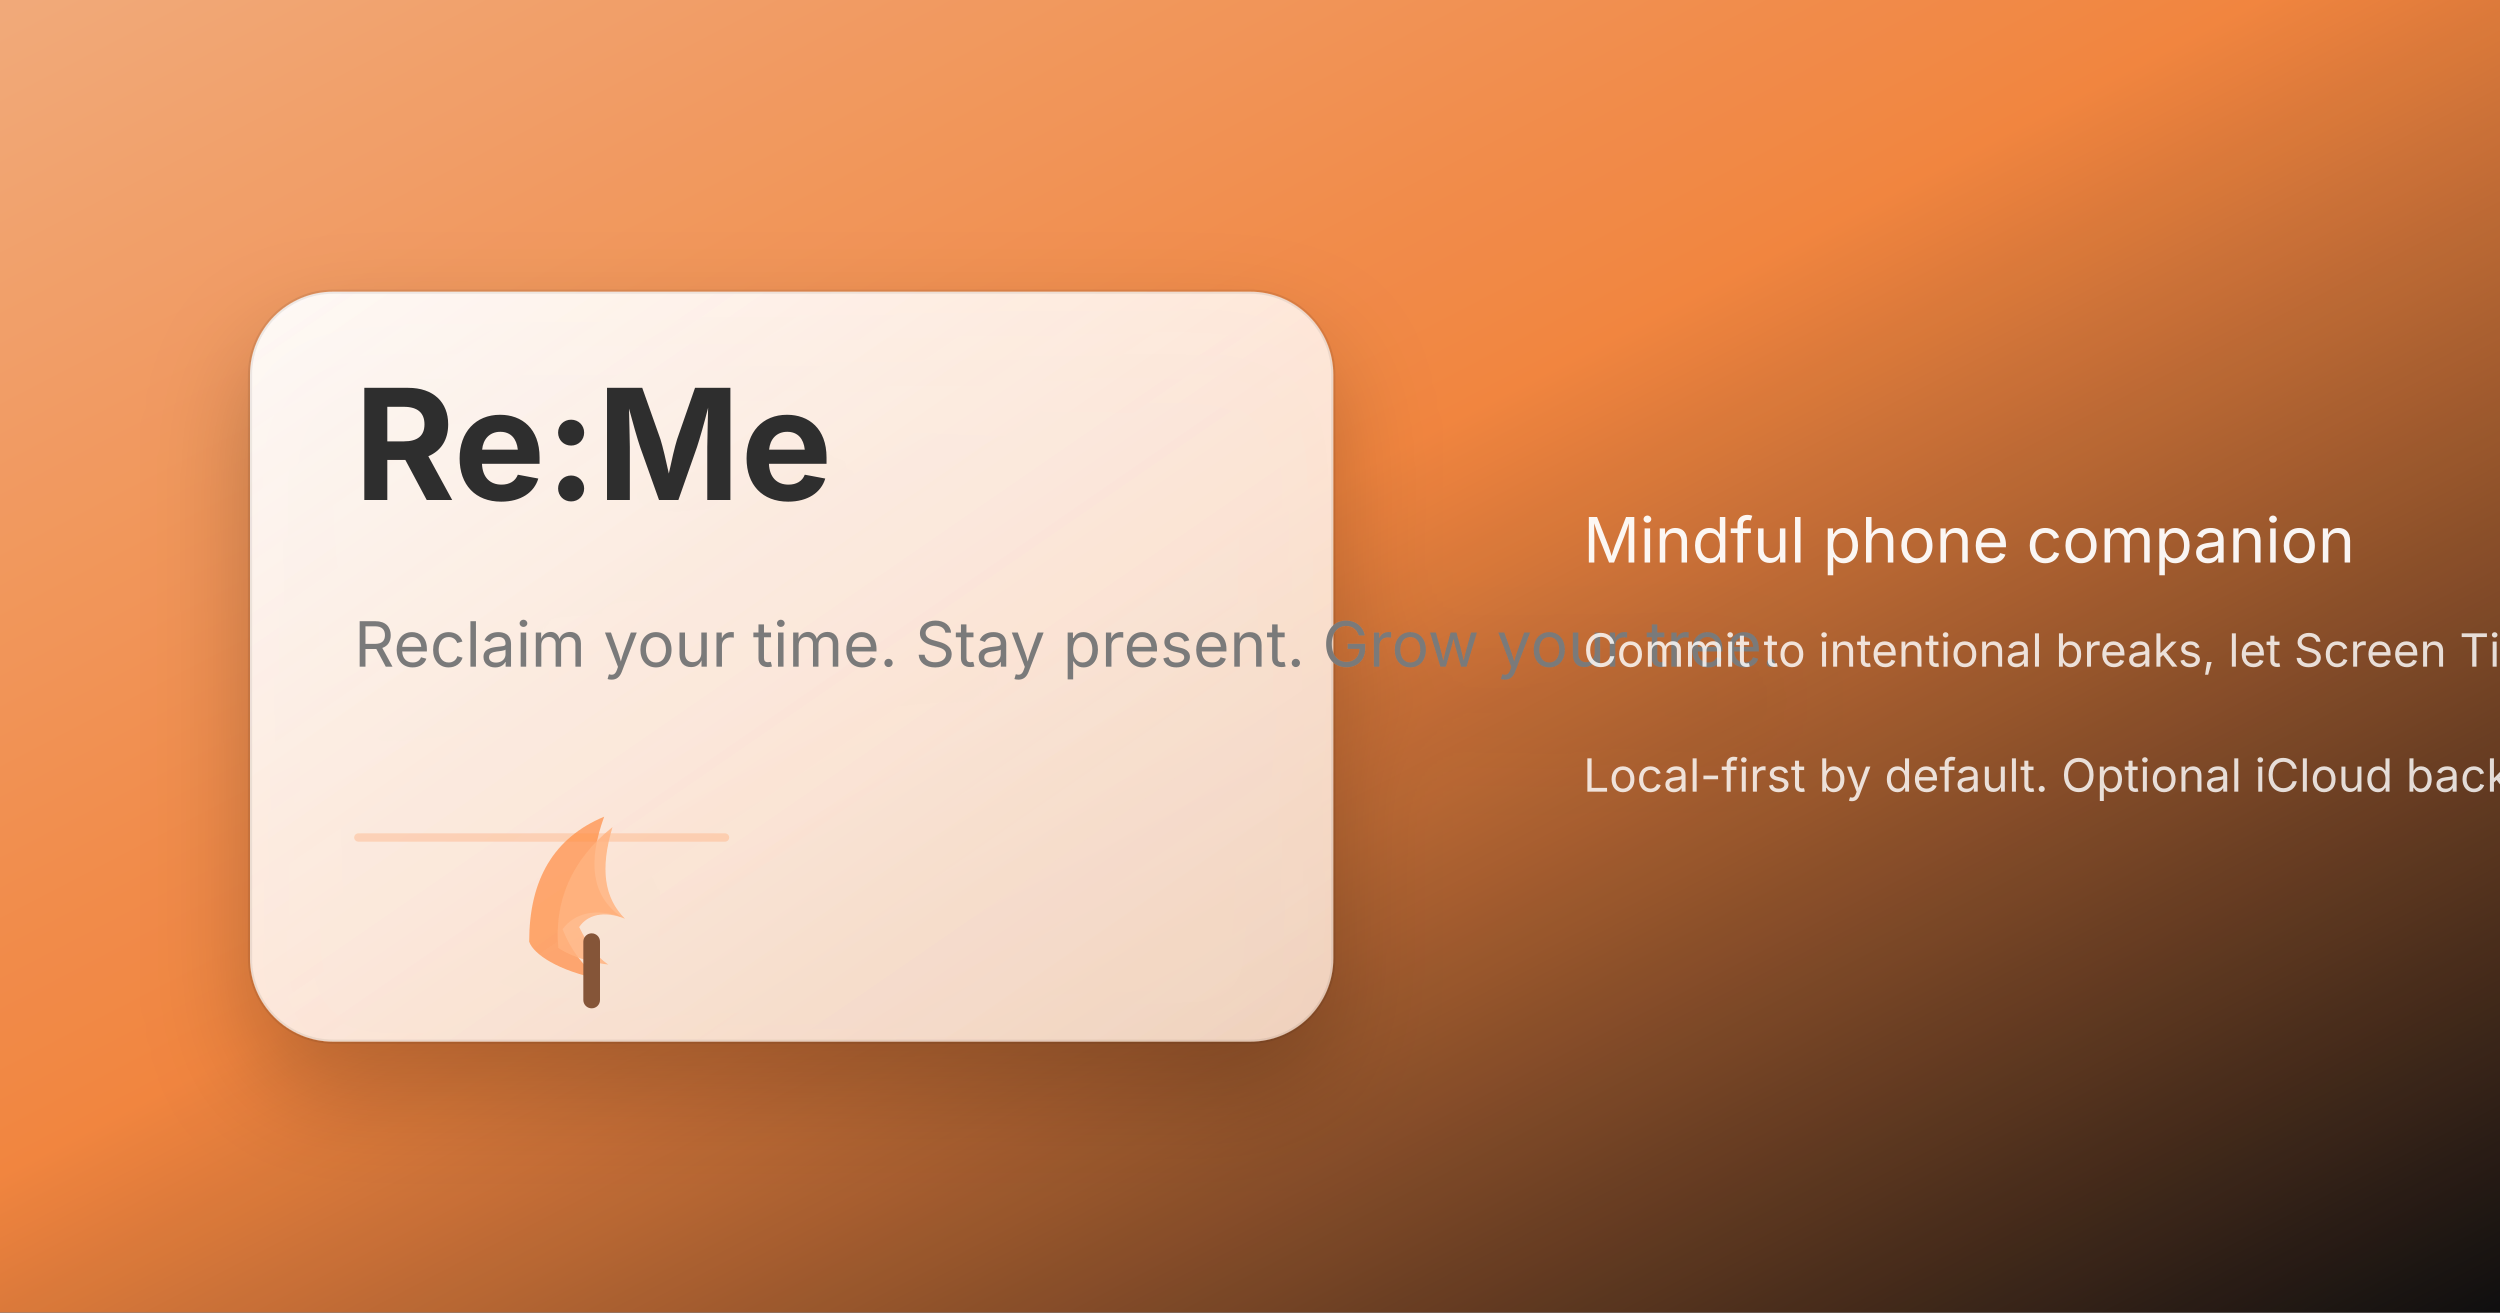
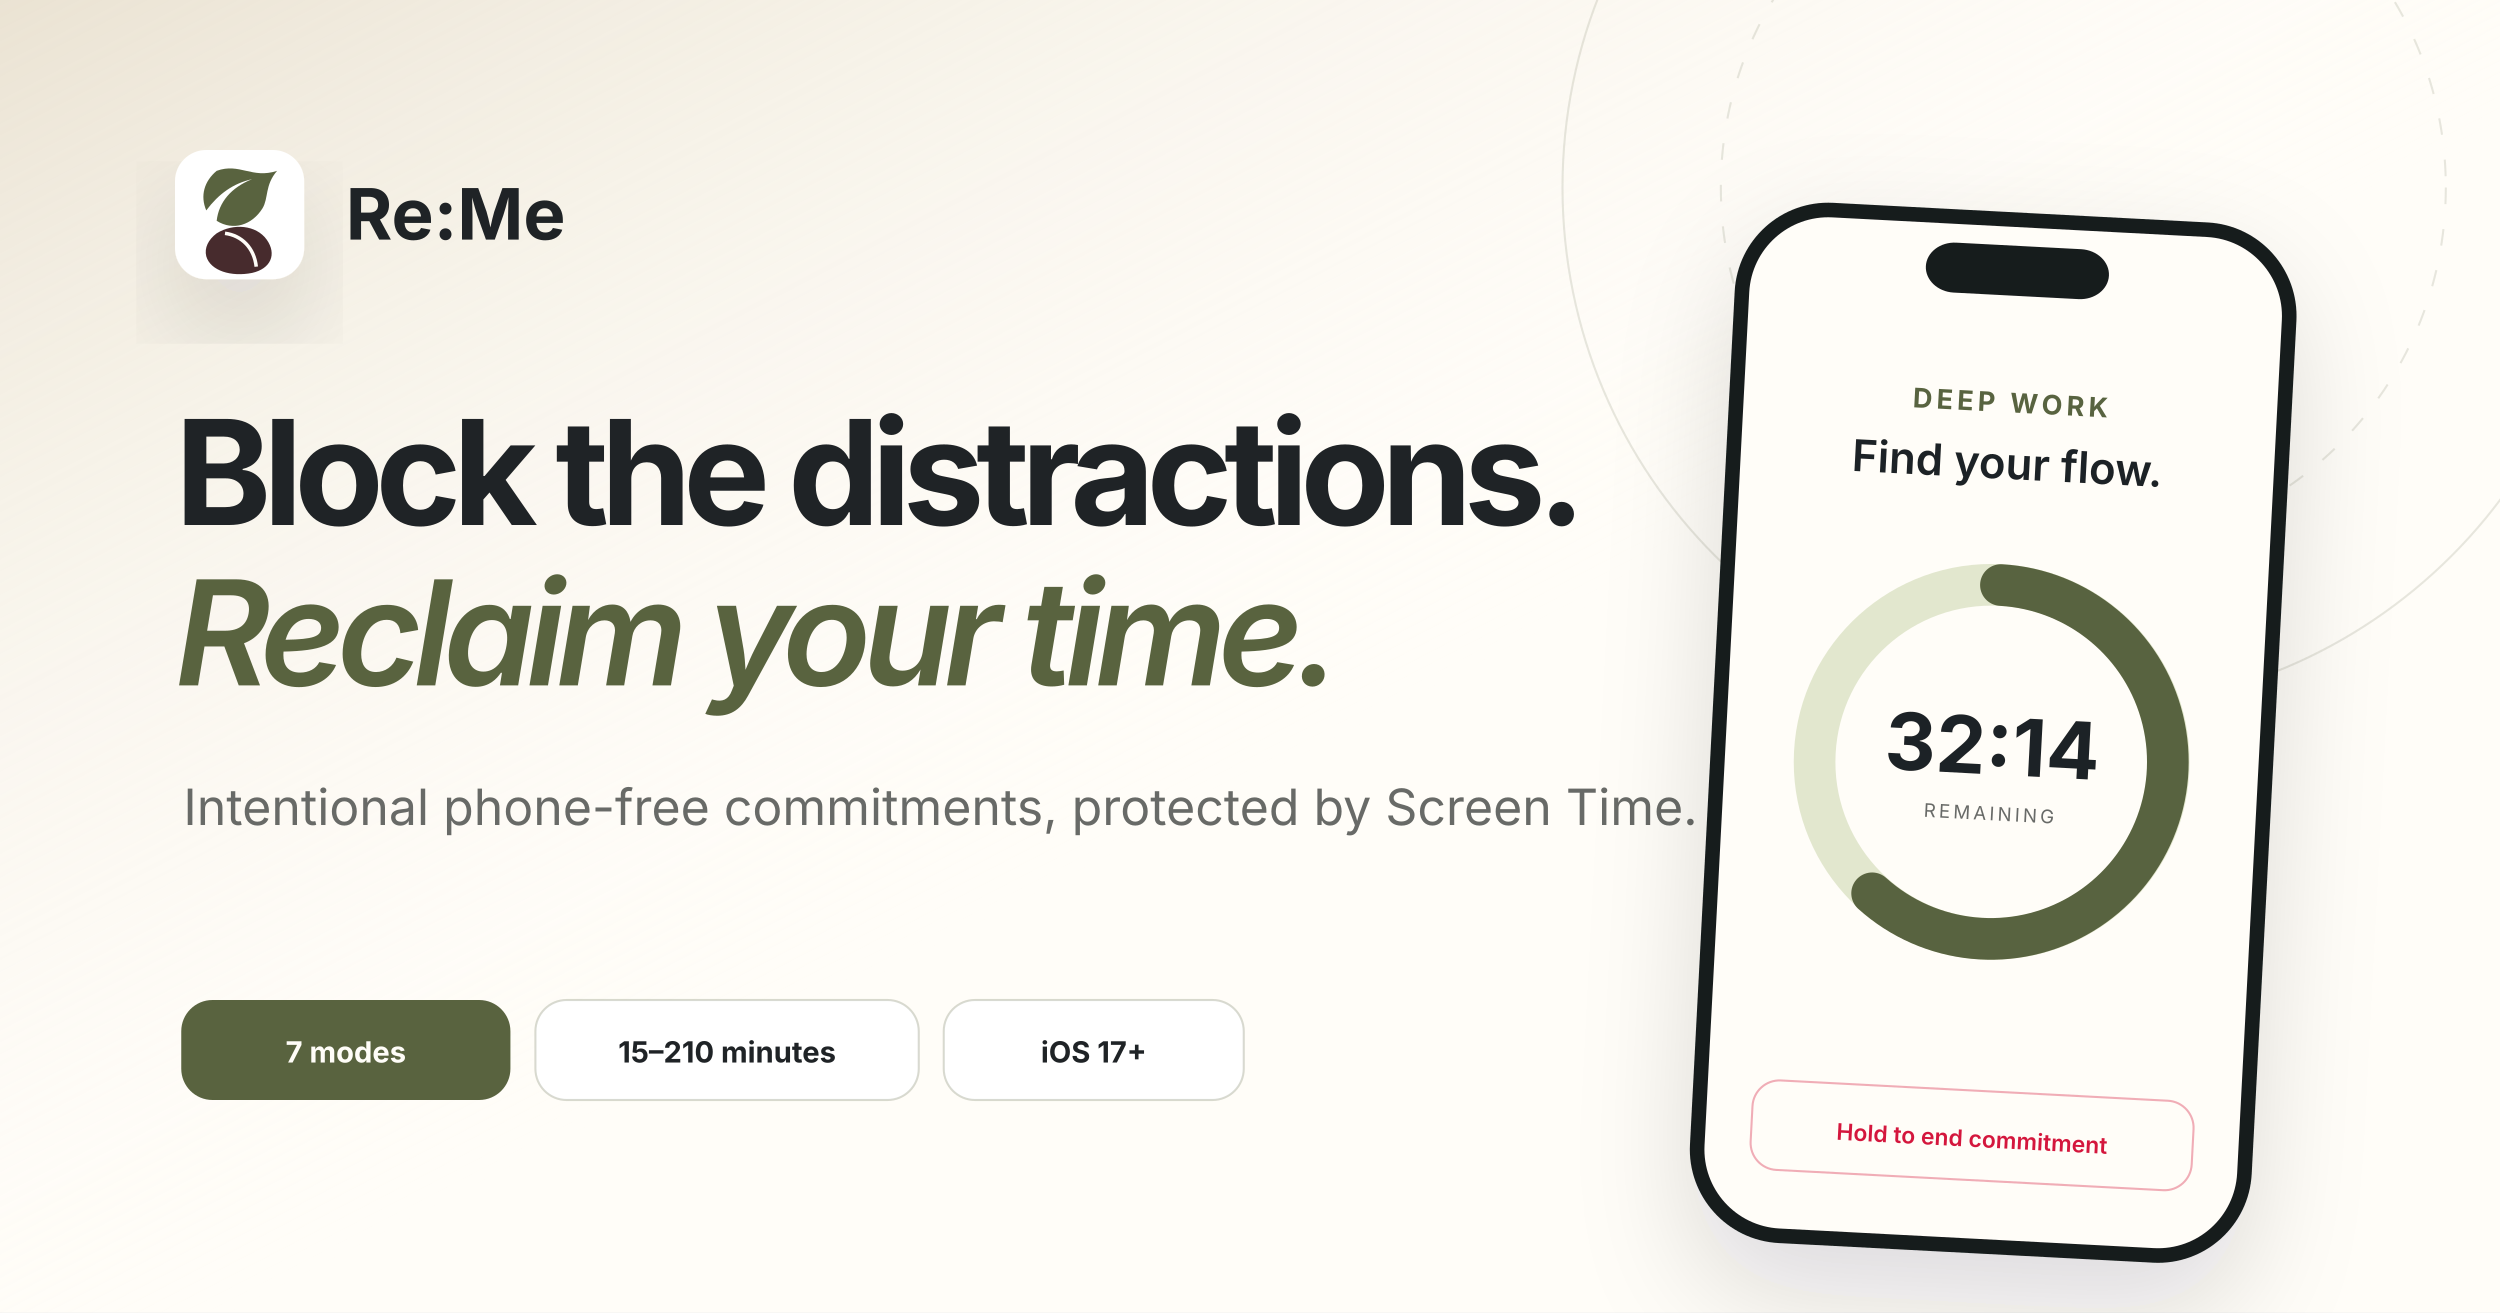
<svg xmlns="http://www.w3.org/2000/svg" width="1200" height="630" viewBox="0 0 1200 630">
  <defs>
-     <linearGradient id="bg" x1="0" y1="0" x2="1" y2="1">
-       <stop offset="0%" stop-color="#FFB380" />
-       <stop offset="45%" stop-color="#FF8C42" />
-       <stop offset="100%" stop-color="#0E0E0F" />
+     <linearGradient id="warm" x1="0" y1="0" x2="1" y2="1">
+       <stop offset="0" stop-color="#D4C6AB" stop-opacity=".48" />
+       <stop offset=".55" stop-color="#FFFDF8" stop-opacity="0" />
    </linearGradient>
-     <linearGradient id="card" x1="0" y1="0" x2="1" y2="1">
-       <stop offset="0%" stop-color="#FFFFFF" stop-opacity="0.94" />
-       <stop offset="100%" stop-color="#FFE5D4" stop-opacity="0.85" />
-     </linearGradient>
-     <filter id="shadow" x="-20%" y="-20%" width="140%" height="140%" color-interpolation-filters="sRGB">
-       <feDropShadow dx="0" dy="24" stdDeviation="24" flood-color="rgba(15,15,16,0.25)" />
+     <filter id="shadow" x="-30%" y="-30%" width="160%" height="180%">
+       <feDropShadow dx="0" dy="24" stdDeviation="28" flood-color="#1F2326" flood-opacity=".14" />
    </filter>
  </defs>
-   <rect width="1200" height="630" fill="#0E0E0F" />
-   <rect width="1200" height="630" fill="url(#bg)" opacity="0.94" />
-   <g filter="url(#shadow)">
-     <rect x="120" y="140" width="520" height="360" rx="40" fill="url(#card)" stroke="rgba(45,45,45,0.08)" stroke-width="2" />
-     <text x="170" y="240" font-family="SF Pro Display, -apple-system, BlinkMacSystemFont, 'Segoe UI', sans-serif" font-size="74" font-weight="700" fill="#2D2D2D">Re:Me</text>
-     <text x="170" y="320" font-family="SF Pro Text, -apple-system, BlinkMacSystemFont, 'Segoe UI', sans-serif" font-size="30" fill="#7A7A7A">Reclaim your time. Stay present. Grow your tree.</text>
-     <g transform="translate(170 360)" fill="#FF8C42">
-       <rect x="0" y="40" width="180" height="4" rx="2" opacity="0.25" />
-       <path d="M84 92c0-30 12-50 36-60-8 22-6 38 8 48-12-4-22-2-28 6 4 10 10 18 18 24-20-4-32-12-34-18z" fill="#FF8C42" opacity="0.7" />
-       <path d="M98 95c-2-22 6-42 26-58-6 20-4 34 6 44-10-4-18-2-22 4 4 8 8 14 14 18-16-2-24-8-24-8z" fill="#FFB380" opacity="0.85" />
-       <rect x="110" y="88" width="8" height="36" rx="4" fill="#855439" />
-     </g>
+   <rect width="1200" height="630" fill="#FFFDF8" />
+   <rect width="1200" height="630" fill="url(#warm)" />
+   <circle cx="1000" cy="90" r="250" fill="none" stroke="#7D8467" stroke-opacity=".18" />
+   <circle cx="1000" cy="90" r="174" fill="none" stroke="#7D8467" stroke-opacity=".18" stroke-dasharray="8 12" />
+   <g transform="translate(84 72)">
+     <rect width="62" height="62" rx="15" fill="#FFFFFF" filter="url(#shadow)" />
+     <path d="M20 10c11-4 17 4 29 0-6 7-4 13-7 18-5 8-14 11-22 6 1-9 7-16 17-20-9 2-16 7-22 15-3-7-1-14 5-19Z" fill="#59633F" />
+     <path d="M20 40c8-5 19-4 24 3s2 14-7 16c-10 2-20-1-22-8-1-4 1-8 5-11Z" fill="#472B2D" />
+     <path d="M24 40c8 1 14 7 15 16" fill="none" stroke="#FFFDF8" stroke-width="1.7" />
  </g>
-   <text x="760" y="270" font-family="SF Pro Text, -apple-system, BlinkMacSystemFont, 'Segoe UI', sans-serif" font-size="30" fill="#FFFFFF" opacity="0.94">Mindful phone companion</text>
-   <text x="760" y="320" font-family="SF Pro Text, -apple-system, BlinkMacSystemFont, 'Segoe UI', sans-serif" font-size="22" fill="#FFFFFF" opacity="0.82">
-     Commit to intentional breaks, let Screen Time shielding hush distractions, and celebrate weekly streaks and achievements.
-   </text>
-   <text x="760" y="380" font-family="SF Pro Text, -apple-system, BlinkMacSystemFont, 'Segoe UI', sans-serif" font-size="22" fill="#FFFFFF" opacity="0.82">
-     Local-first by default. Optional iCloud backup. No ads, no tracking—just presence.
-   </text>
+   <text x="166" y="115" fill="#1F2326" font-family="Inter, Arial, sans-serif" font-size="34" font-weight="700">Re:Me</text>
+   <text x="84" y="252" fill="#1F2326" font-family="Inter, Arial, sans-serif" font-size="70" font-weight="650" letter-spacing="-4">Block the distractions.</text>
+   <text x="84" y="329" fill="#59633F" font-family="Inter, Arial, sans-serif" font-size="70" font-style="italic" font-weight="560" letter-spacing="-4">Reclaim your time.</text>
+   <text x="88" y="396" fill="#686A67" font-family="Inter, Arial, sans-serif" font-size="24">Intentional phone-free commitments, protected by Screen Time.</text>
+   <g transform="translate(835 95) rotate(3)" filter="url(#shadow)">
+     <rect width="270" height="500" rx="45" fill="#181B1D" />
+     <rect x="7" y="7" width="256" height="486" rx="38" fill="#FFFDF8" />
+     <rect x="91" y="16" width="88" height="24" rx="14" fill="#181B1D" />
+     <text x="135" y="96" text-anchor="middle" fill="#59633F" font-family="Inter, Arial, sans-serif" font-size="13" font-weight="700" letter-spacing="2">DEEP WORK</text>
+     <text x="135" y="128" text-anchor="middle" fill="#1F2326" font-family="Inter, Arial, sans-serif" font-size="21" font-weight="600">Find your flow.</text>
+     <circle cx="135" cy="264" r="85" fill="none" stroke="#E2E7CE" stroke-width="20" />
+     <path d="M135 179a85 85 0 1 1-54 151" fill="none" stroke="#59633F" stroke-width="20" stroke-linecap="round" />
+     <text x="135" y="270" text-anchor="middle" fill="#1F2326" font-family="Inter, Arial, sans-serif" font-size="38" font-weight="650">32:14</text>
+     <text x="135" y="292" text-anchor="middle" fill="#686A67" font-family="Inter, Arial, sans-serif" font-size="9" letter-spacing="1.5">REMAINING</text>
+     <rect x="29" y="422" width="212" height="43" rx="13" fill="none" stroke="#D4183D" stroke-opacity=".35" />
+     <text x="135" y="449" text-anchor="middle" fill="#D4183D" font-family="Inter, Arial, sans-serif" font-size="11" font-weight="600">Hold to end commitment</text>
+   </g>
+   <g transform="translate(87 480)">
+     <rect width="158" height="48" rx="15" fill="#59633F" />
+     <text x="79" y="30" text-anchor="middle" fill="#FFFDF8" font-family="Inter, Arial, sans-serif" font-size="14" font-weight="650">7 modes</text>
+     <rect x="170" width="184" height="48" rx="15" fill="#FFFFFF" stroke="#7D8467" stroke-opacity=".3" />
+     <text x="262" y="30" text-anchor="middle" fill="#1F2326" font-family="Inter, Arial, sans-serif" font-size="14" font-weight="650">15–210 minutes</text>
+     <rect x="366" width="144" height="48" rx="15" fill="#FFFFFF" stroke="#7D8467" stroke-opacity=".3" />
+     <text x="438" y="30" text-anchor="middle" fill="#1F2326" font-family="Inter, Arial, sans-serif" font-size="14" font-weight="650">iOS 17+</text>
+   </g>
</svg>
